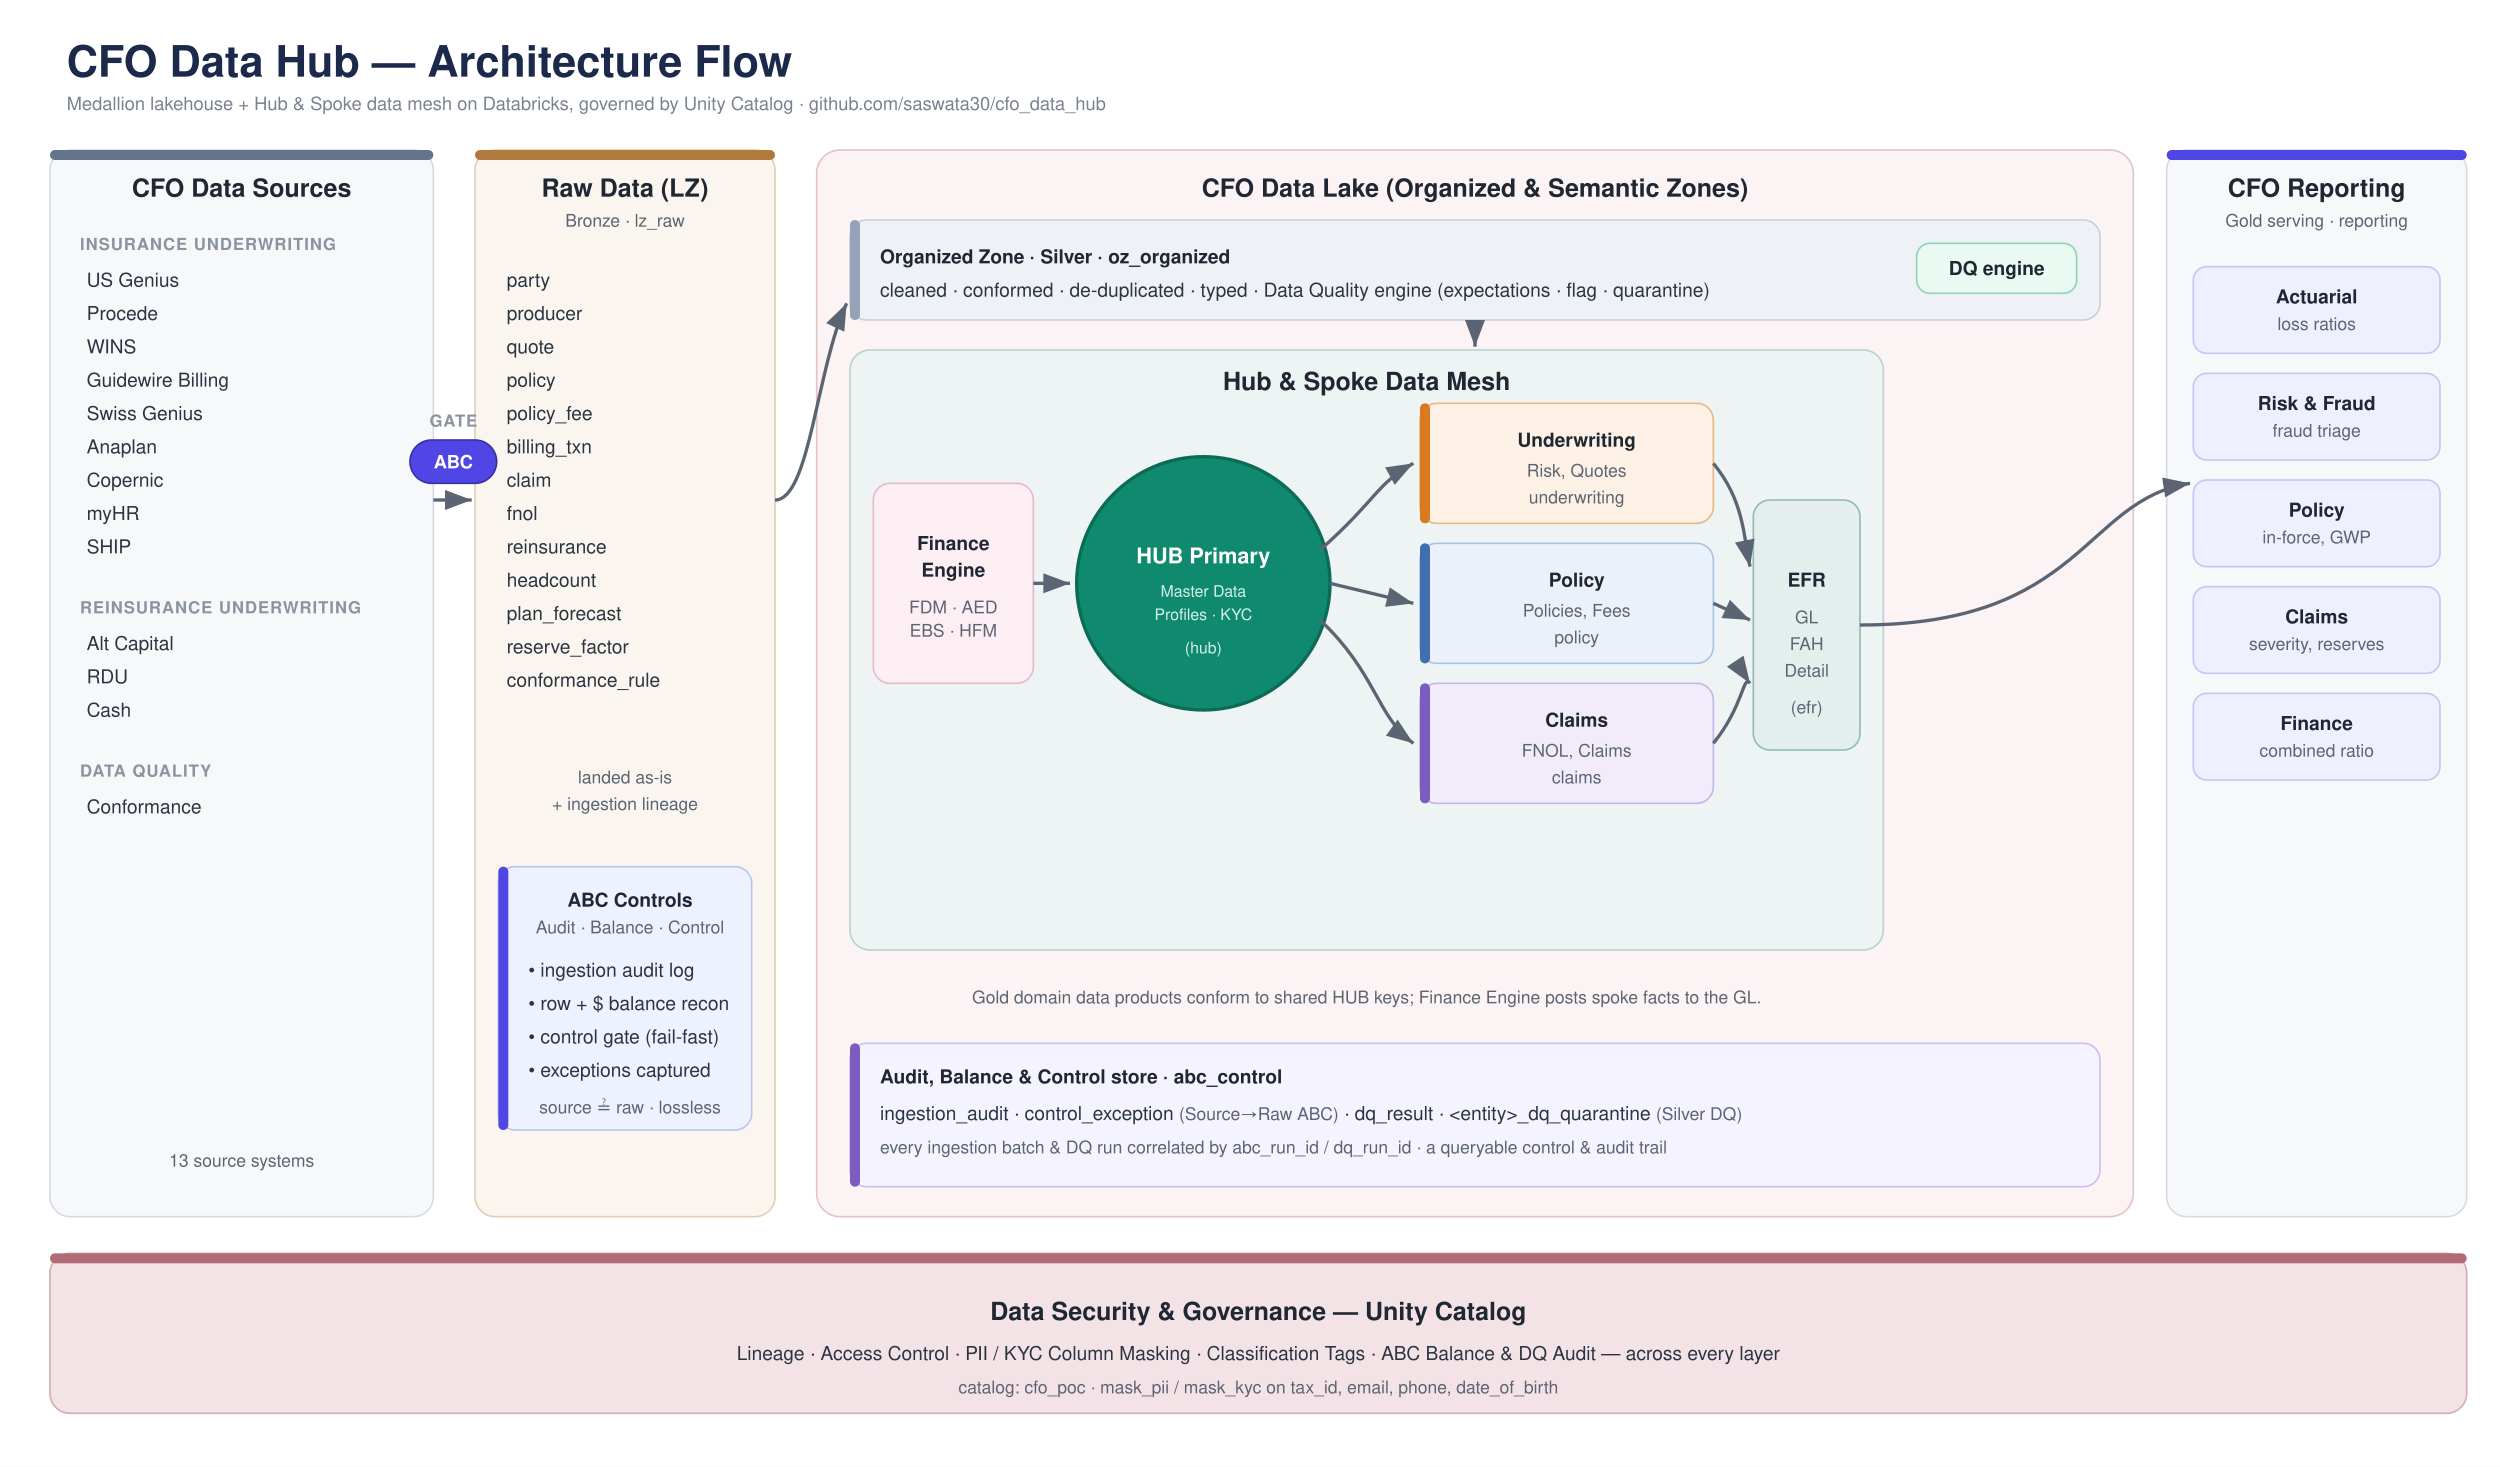
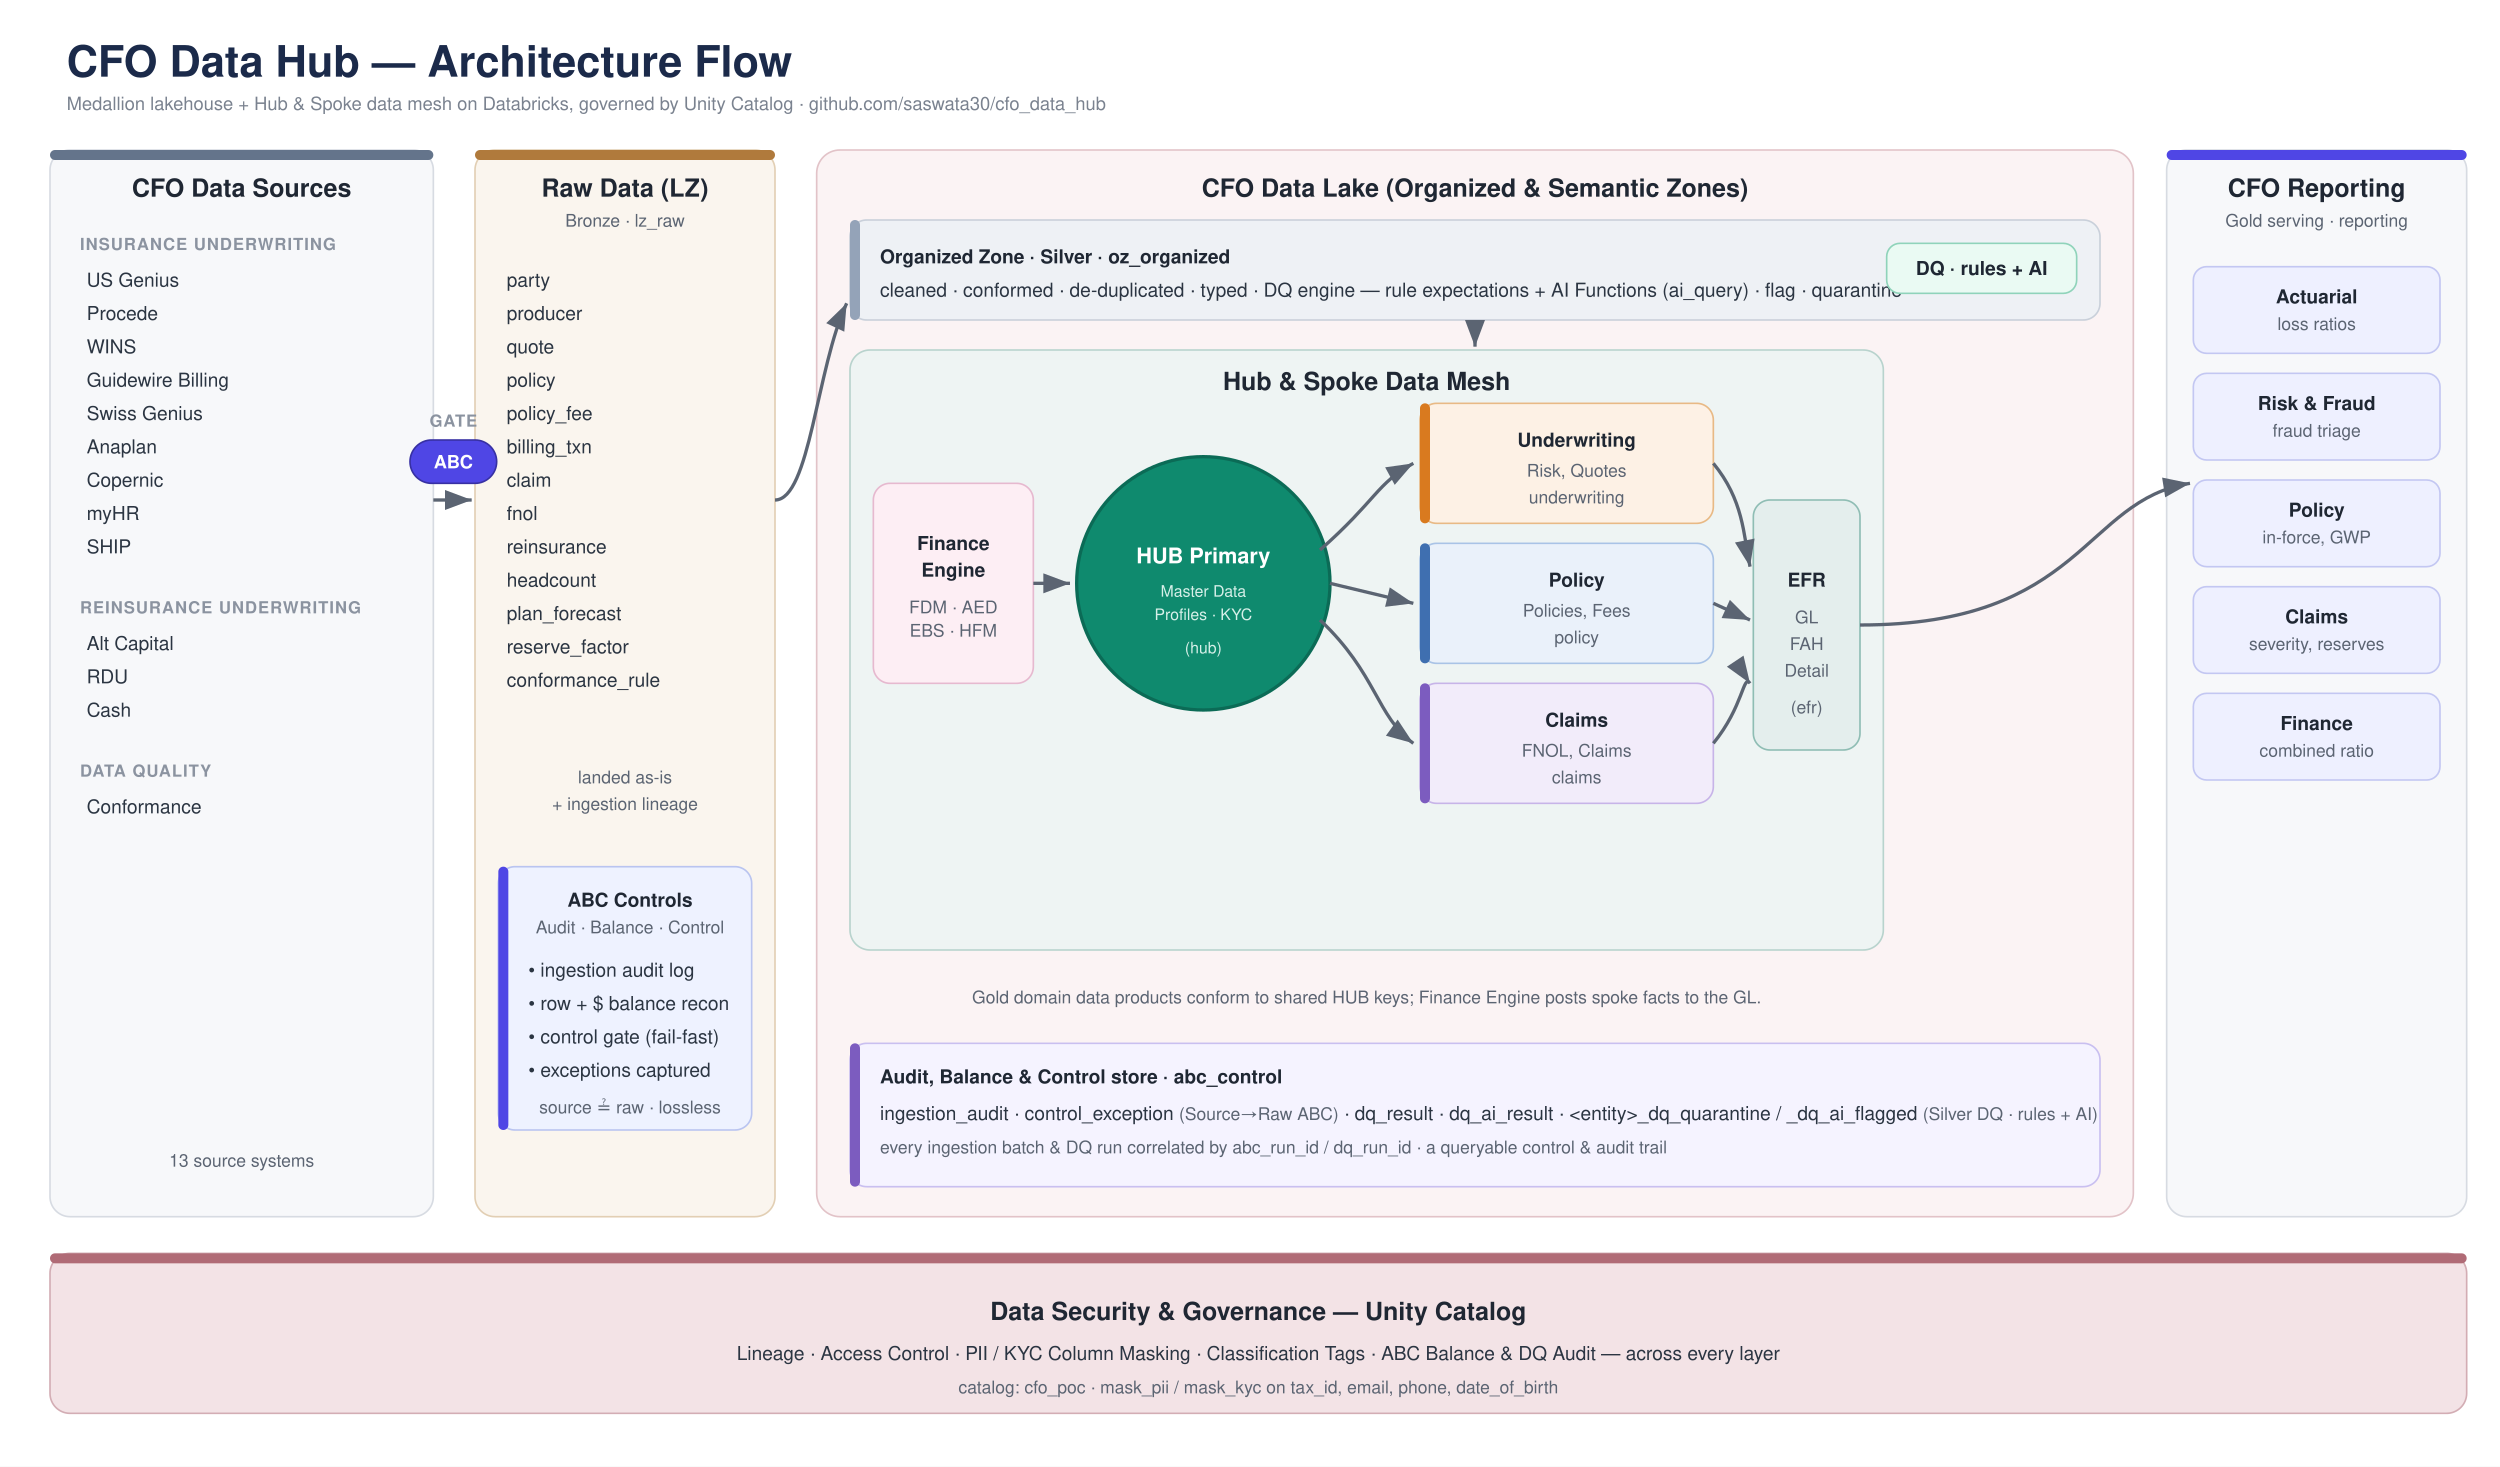
<svg xmlns="http://www.w3.org/2000/svg" viewBox="0 0 1500 880" font-family="'Segoe UI',Helvetica,Arial,sans-serif">
  <defs>
    <marker id="arrow" markerWidth="10" markerHeight="10" refX="8" refY="3" orient="auto" markerUnits="strokeWidth">
      <path d="M0,0 L8,3 L0,6 Z" fill="#5b6472" />
    </marker>
    <style>
      .zt{font-size:15px;font-weight:700;fill:#1f2733}
      .zs{font-size:10.5px;fill:#5b6472}
      .lbl{font-size:11.5px;fill:#2b3542}
      .lblb{font-size:11.5px;font-weight:600;fill:#1f2733}
      .sec{font-size:10px;font-weight:700;letter-spacing:.06em;fill:#8b93a0}
      .hub{font-size:13px;font-weight:700;fill:#ffffff}
      .hubs{font-size:9.5px;fill:#d7f0e9}
      .flow{stroke:#5b6472;stroke-width:2;fill:none;marker-end:url(#arrow)}
      .title{font-size:26px;font-weight:800;fill:#1b2a4a}
      .cap{font-size:11px;fill:#7a828f}
    </style>
  </defs>
  <rect x="0" y="0" width="1500" height="880" fill="#ffffff" />
  <text x="40" y="46" class="title">CFO Data Hub — Architecture Flow</text>
  <text x="40" y="66" class="cap">Medallion lakehouse + Hub &amp; Spoke data mesh on Databricks, governed by Unity Catalog · github.com/saswata30/cfo_data_hub</text>
  <rect x="30" y="90" width="230" height="640" rx="12" fill="#f7f8fa" stroke="#d7dbe2" />
  <rect x="30" y="90" width="230" height="6" rx="3" fill="#64748b" />
  <text x="145" y="118" text-anchor="middle" class="zt">CFO Data Sources</text>
  <text x="48" y="150" class="sec">INSURANCE UNDERWRITING</text>
  <g class="lbl">
    <text x="52" y="172">US Genius</text>
    <text x="52" y="192">Procede</text>
    <text x="52" y="212">WINS</text>
    <text x="52" y="232">Guidewire Billing</text>
    <text x="52" y="252">Swiss Genius</text>
    <text x="52" y="272">Anaplan</text>
    <text x="52" y="292">Copernic</text>
    <text x="52" y="312">myHR</text>
    <text x="52" y="332">SHIP</text>
  </g>
  <text x="48" y="368" class="sec">REINSURANCE UNDERWRITING</text>
  <g class="lbl">
    <text x="52" y="390">Alt Capital</text>
    <text x="52" y="410">RDU</text>
    <text x="52" y="430">Cash</text>
  </g>
  <text x="48" y="466" class="sec">DATA QUALITY</text>
  <text x="52" y="488" class="lbl">Conformance</text>
  <text x="145" y="700" text-anchor="middle" class="zs">13 source systems</text>
  <rect x="285" y="90" width="180" height="640" rx="12" fill="#faf5ee" stroke="#e2cfb4" />
  <rect x="285" y="90" width="180" height="6" rx="3" fill="#b07a3c" />
  <text x="375" y="118" text-anchor="middle" class="zt">Raw Data (LZ)</text>
  <text x="375" y="136" text-anchor="middle" class="zs">Bronze · lz_raw</text>
  <g class="lbl">
    <text x="304" y="172">party</text>
    <text x="304" y="192">producer</text>
    <text x="304" y="212">quote</text>
    <text x="304" y="232">policy</text>
    <text x="304" y="252">policy_fee</text>
    <text x="304" y="272">billing_txn</text>
    <text x="304" y="292">claim</text>
    <text x="304" y="312">fnol</text>
    <text x="304" y="332">reinsurance</text>
    <text x="304" y="352">headcount</text>
    <text x="304" y="372">plan_forecast</text>
    <text x="304" y="392">reserve_factor</text>
    <text x="304" y="412">conformance_rule</text>
  </g>
  <text x="375" y="470" text-anchor="middle" class="zs">landed as-is</text>
  <text x="375" y="486" text-anchor="middle" class="zs">+ ingestion lineage</text>
  <rect x="299" y="520" width="152" height="158" rx="10" fill="#eef2ff" stroke="#b9c4f0" />
  <rect x="299" y="520" width="6" height="158" rx="3" fill="#4f46e5" />
  <text x="378" y="544" text-anchor="middle" class="lblb" fill="#3730a3">ABC Controls</text>
  <text x="378" y="560" text-anchor="middle" class="zs">Audit · Balance · Control</text>
  <text x="317" y="586" class="lbl">• ingestion audit log</text>
  <text x="317" y="606" class="lbl">• row + $ balance recon</text>
  <text x="317" y="626" class="lbl">• control gate (fail-fast)</text>
  <text x="317" y="646" class="lbl">• exceptions captured</text>
  <text x="378" y="668" text-anchor="middle" class="zs">source ≟ raw · lossless</text>
  <rect x="490" y="90" width="790" height="640" rx="14" fill="#fbf3f4" stroke="#e2c3c8" />
  <text x="885" y="118" text-anchor="middle" class="zt">CFO Data Lake (Organized &amp; Semantic Zones)</text>
  <rect x="510" y="132" width="750" height="60" rx="10" fill="#eef1f5" stroke="#c9d0da" />
  <rect x="510" y="132" width="6" height="60" rx="3" fill="#94a3b8" />
  <text x="528" y="158" class="lblb">Organized Zone · Silver · oz_organized</text>
-   <text x="528" y="178" class="lbl">cleaned · conformed · de-duplicated · typed · Data Quality engine (expectations · flag · quarantine)</text>
-   <rect x="1150" y="146" width="96" height="30" rx="8" fill="#eafaf3" stroke="#8fd3ba" />
-   <text x="1198" y="165" text-anchor="middle" class="lblb" fill="#0f6b57">DQ engine</text>
+   <text x="528" y="178" class="lbl">cleaned · conformed · de-duplicated · typed · DQ engine — rule expectations + AI Functions (ai_query) · flag · quarantine</text>
+   <rect x="1132" y="146" width="114" height="30" rx="8" fill="#eafaf3" stroke="#8fd3ba" />
+   <text x="1189" y="165" text-anchor="middle" class="lblb" fill="#0f6b57">DQ · rules + AI</text>
  <rect x="510" y="210" width="620" height="360" rx="12" fill="#eef4f3" stroke="#b8d3cd" />
  <text x="820" y="234" text-anchor="middle" class="zt" fill="#0f6b57">Hub &amp; Spoke Data Mesh</text>
  <rect x="524" y="290" width="96" height="120" rx="10" fill="#fdeef4" stroke="#e6b9cf" />
  <text x="572" y="330" text-anchor="middle" class="lblb">Finance</text>
  <text x="572" y="346" text-anchor="middle" class="lblb">Engine</text>
  <text x="572" y="368" text-anchor="middle" class="zs">FDM · AED</text>
  <text x="572" y="382" text-anchor="middle" class="zs">EBS · HFM</text>
  <circle cx="722" cy="350" r="76" fill="#0f8a6e" stroke="#0b6b56" stroke-width="2" />
  <text x="722" y="338" text-anchor="middle" class="hub">HUB Primary</text>
  <text x="722" y="358" text-anchor="middle" class="hubs">Master Data</text>
  <text x="722" y="372" text-anchor="middle" class="hubs">Profiles · KYC</text>
  <text x="722" y="392" text-anchor="middle" class="hubs">(hub)</text>
  <rect x="852" y="242" width="176" height="72" rx="10" fill="#fdf1e5" stroke="#e8b985" />
  <rect x="852" y="242" width="6" height="72" rx="3" fill="#d97a1f" />
  <text x="946" y="268" text-anchor="middle" class="lblb">Underwriting</text>
  <text x="946" y="286" text-anchor="middle" class="zs">Risk, Quotes</text>
  <text x="946" y="302" text-anchor="middle" class="zs">underwriting</text>
  <rect x="852" y="326" width="176" height="72" rx="10" fill="#eaf1fa" stroke="#a9c3e6" />
  <rect x="852" y="326" width="6" height="72" rx="3" fill="#3f6fb0" />
  <text x="946" y="352" text-anchor="middle" class="lblb">Policy</text>
  <text x="946" y="370" text-anchor="middle" class="zs">Policies, Fees</text>
  <text x="946" y="386" text-anchor="middle" class="zs">policy</text>
  <rect x="852" y="410" width="176" height="72" rx="10" fill="#f2ecfa" stroke="#c7b4e8" />
  <rect x="852" y="410" width="6" height="72" rx="3" fill="#7c5cbf" />
  <text x="946" y="436" text-anchor="middle" class="lblb">Claims</text>
  <text x="946" y="454" text-anchor="middle" class="zs">FNOL, Claims</text>
  <text x="946" y="470" text-anchor="middle" class="zs">claims</text>
  <rect x="1052" y="300" width="64" height="150" rx="10" fill="#e4eeed" stroke="#8fbdb4" />
  <text x="1084" y="352" text-anchor="middle" class="lblb">EFR</text>
  <text x="1084" y="374" text-anchor="middle" class="zs">GL</text>
  <text x="1084" y="390" text-anchor="middle" class="zs">FAH</text>
  <text x="1084" y="406" text-anchor="middle" class="zs">Detail</text>
  <text x="1084" y="428" text-anchor="middle" class="zs">(efr)</text>
  <path class="flow" d="M620,350 L642,350" />
  <path class="flow" d="M792,330 C826,300 826,290 848,278" />
  <path class="flow" d="M798,350 L848,362" />
  <path class="flow" d="M792,372 C826,404 826,430 848,446" />
  <path class="flow" d="M1028,278 C1046,300 1046,320 1050,340" />
  <path class="flow" d="M1028,362 L1050,372" />
  <path class="flow" d="M1028,446 C1046,424 1046,404 1050,410" />
  <text x="820" y="602" text-anchor="middle" class="zs">Gold domain data products conform to shared HUB keys; Finance Engine posts spoke facts to the GL.</text>
  <rect x="510" y="626" width="750" height="86" rx="10" fill="#f5f3ff" stroke="#c9bff0" />
  <rect x="510" y="626" width="6" height="86" rx="3" fill="#7c5cbf" />
  <text x="528" y="650" class="lblb" fill="#4c1d95">Audit, Balance &amp; Control store · abc_control</text>
-   <text x="528" y="672" class="lbl">ingestion_audit · control_exception  <tspan class="zs">(Source→Raw ABC)</tspan>   ·   dq_result · &lt;entity&gt;_dq_quarantine  <tspan class="zs">(Silver DQ)</tspan>
+   <text x="528" y="672" class="lbl">ingestion_audit · control_exception  <tspan class="zs">(Source→Raw ABC)</tspan>   ·   dq_result · dq_ai_result · &lt;entity&gt;_dq_quarantine / _dq_ai_flagged  <tspan class="zs">(Silver DQ · rules + AI)</tspan>
  </text>
  <text x="528" y="692" class="zs">every ingestion batch &amp; DQ run correlated by abc_run_id / dq_run_id · a queryable control &amp; audit trail</text>
  <rect x="1300" y="90" width="180" height="640" rx="12" fill="#f7f8fa" stroke="#d7dbe2" />
  <rect x="1300" y="90" width="180" height="6" rx="3" fill="#4f46e5" />
  <text x="1390" y="118" text-anchor="middle" class="zt">CFO Reporting</text>
  <text x="1390" y="136" text-anchor="middle" class="zs">Gold serving · reporting</text>
  <g>
    <rect x="1316" y="160" width="148" height="52" rx="8" fill="#eef0ff" stroke="#c3c7f2" />
    <text x="1390" y="182" text-anchor="middle" class="lblb">Actuarial</text>
    <text x="1390" y="198" text-anchor="middle" class="zs">loss ratios</text>
    <rect x="1316" y="224" width="148" height="52" rx="8" fill="#eef0ff" stroke="#c3c7f2" />
    <text x="1390" y="246" text-anchor="middle" class="lblb">Risk &amp; Fraud</text>
    <text x="1390" y="262" text-anchor="middle" class="zs">fraud triage</text>
    <rect x="1316" y="288" width="148" height="52" rx="8" fill="#eef0ff" stroke="#c3c7f2" />
    <text x="1390" y="310" text-anchor="middle" class="lblb">Policy</text>
    <text x="1390" y="326" text-anchor="middle" class="zs">in-force, GWP</text>
    <rect x="1316" y="352" width="148" height="52" rx="8" fill="#eef0ff" stroke="#c3c7f2" />
    <text x="1390" y="374" text-anchor="middle" class="lblb">Claims</text>
    <text x="1390" y="390" text-anchor="middle" class="zs">severity, reserves</text>
    <rect x="1316" y="416" width="148" height="52" rx="8" fill="#eef0ff" stroke="#c3c7f2" />
    <text x="1390" y="438" text-anchor="middle" class="lblb">Finance</text>
    <text x="1390" y="454" text-anchor="middle" class="zs">combined ratio</text>
  </g>
  <path class="flow" d="M260,300 L283,300" />
  <rect x="246" y="264" width="52" height="26" rx="13" fill="#4f46e5" stroke="#3730a3" />
  <text x="272" y="281" text-anchor="middle" fill="#ffffff" font-size="11" font-weight="700">ABC</text>
  <text x="272" y="256" text-anchor="middle" class="sec" fill="#4f46e5">GATE</text>
  <path class="flow" d="M465,300 C486,300 490,220 508,182" />
  <path class="flow" d="M885,192 L885,208" />
  <path class="flow" d="M1116,375 C1250,375 1250,300 1314,290" />
  <rect x="30" y="752" width="1450" height="96" rx="12" fill="#f3e3e6" stroke="#d3adb4" />
  <rect x="30" y="752" width="1450" height="6" rx="3" fill="#b06b76" />
  <text x="755" y="792" text-anchor="middle" class="zt" fill="#7a3d47">Data Security &amp; Governance — Unity Catalog</text>
  <text x="755" y="816" text-anchor="middle" class="lbl" fill="#7a3d47">Lineage · Access Control · PII / KYC Column Masking · Classification Tags · ABC Balance &amp; DQ Audit — across every layer</text>
  <text x="755" y="836" text-anchor="middle" class="zs" fill="#8a5860">catalog: cfo_poc · mask_pii / mask_kyc on tax_id, email, phone, date_of_birth</text>
</svg>
